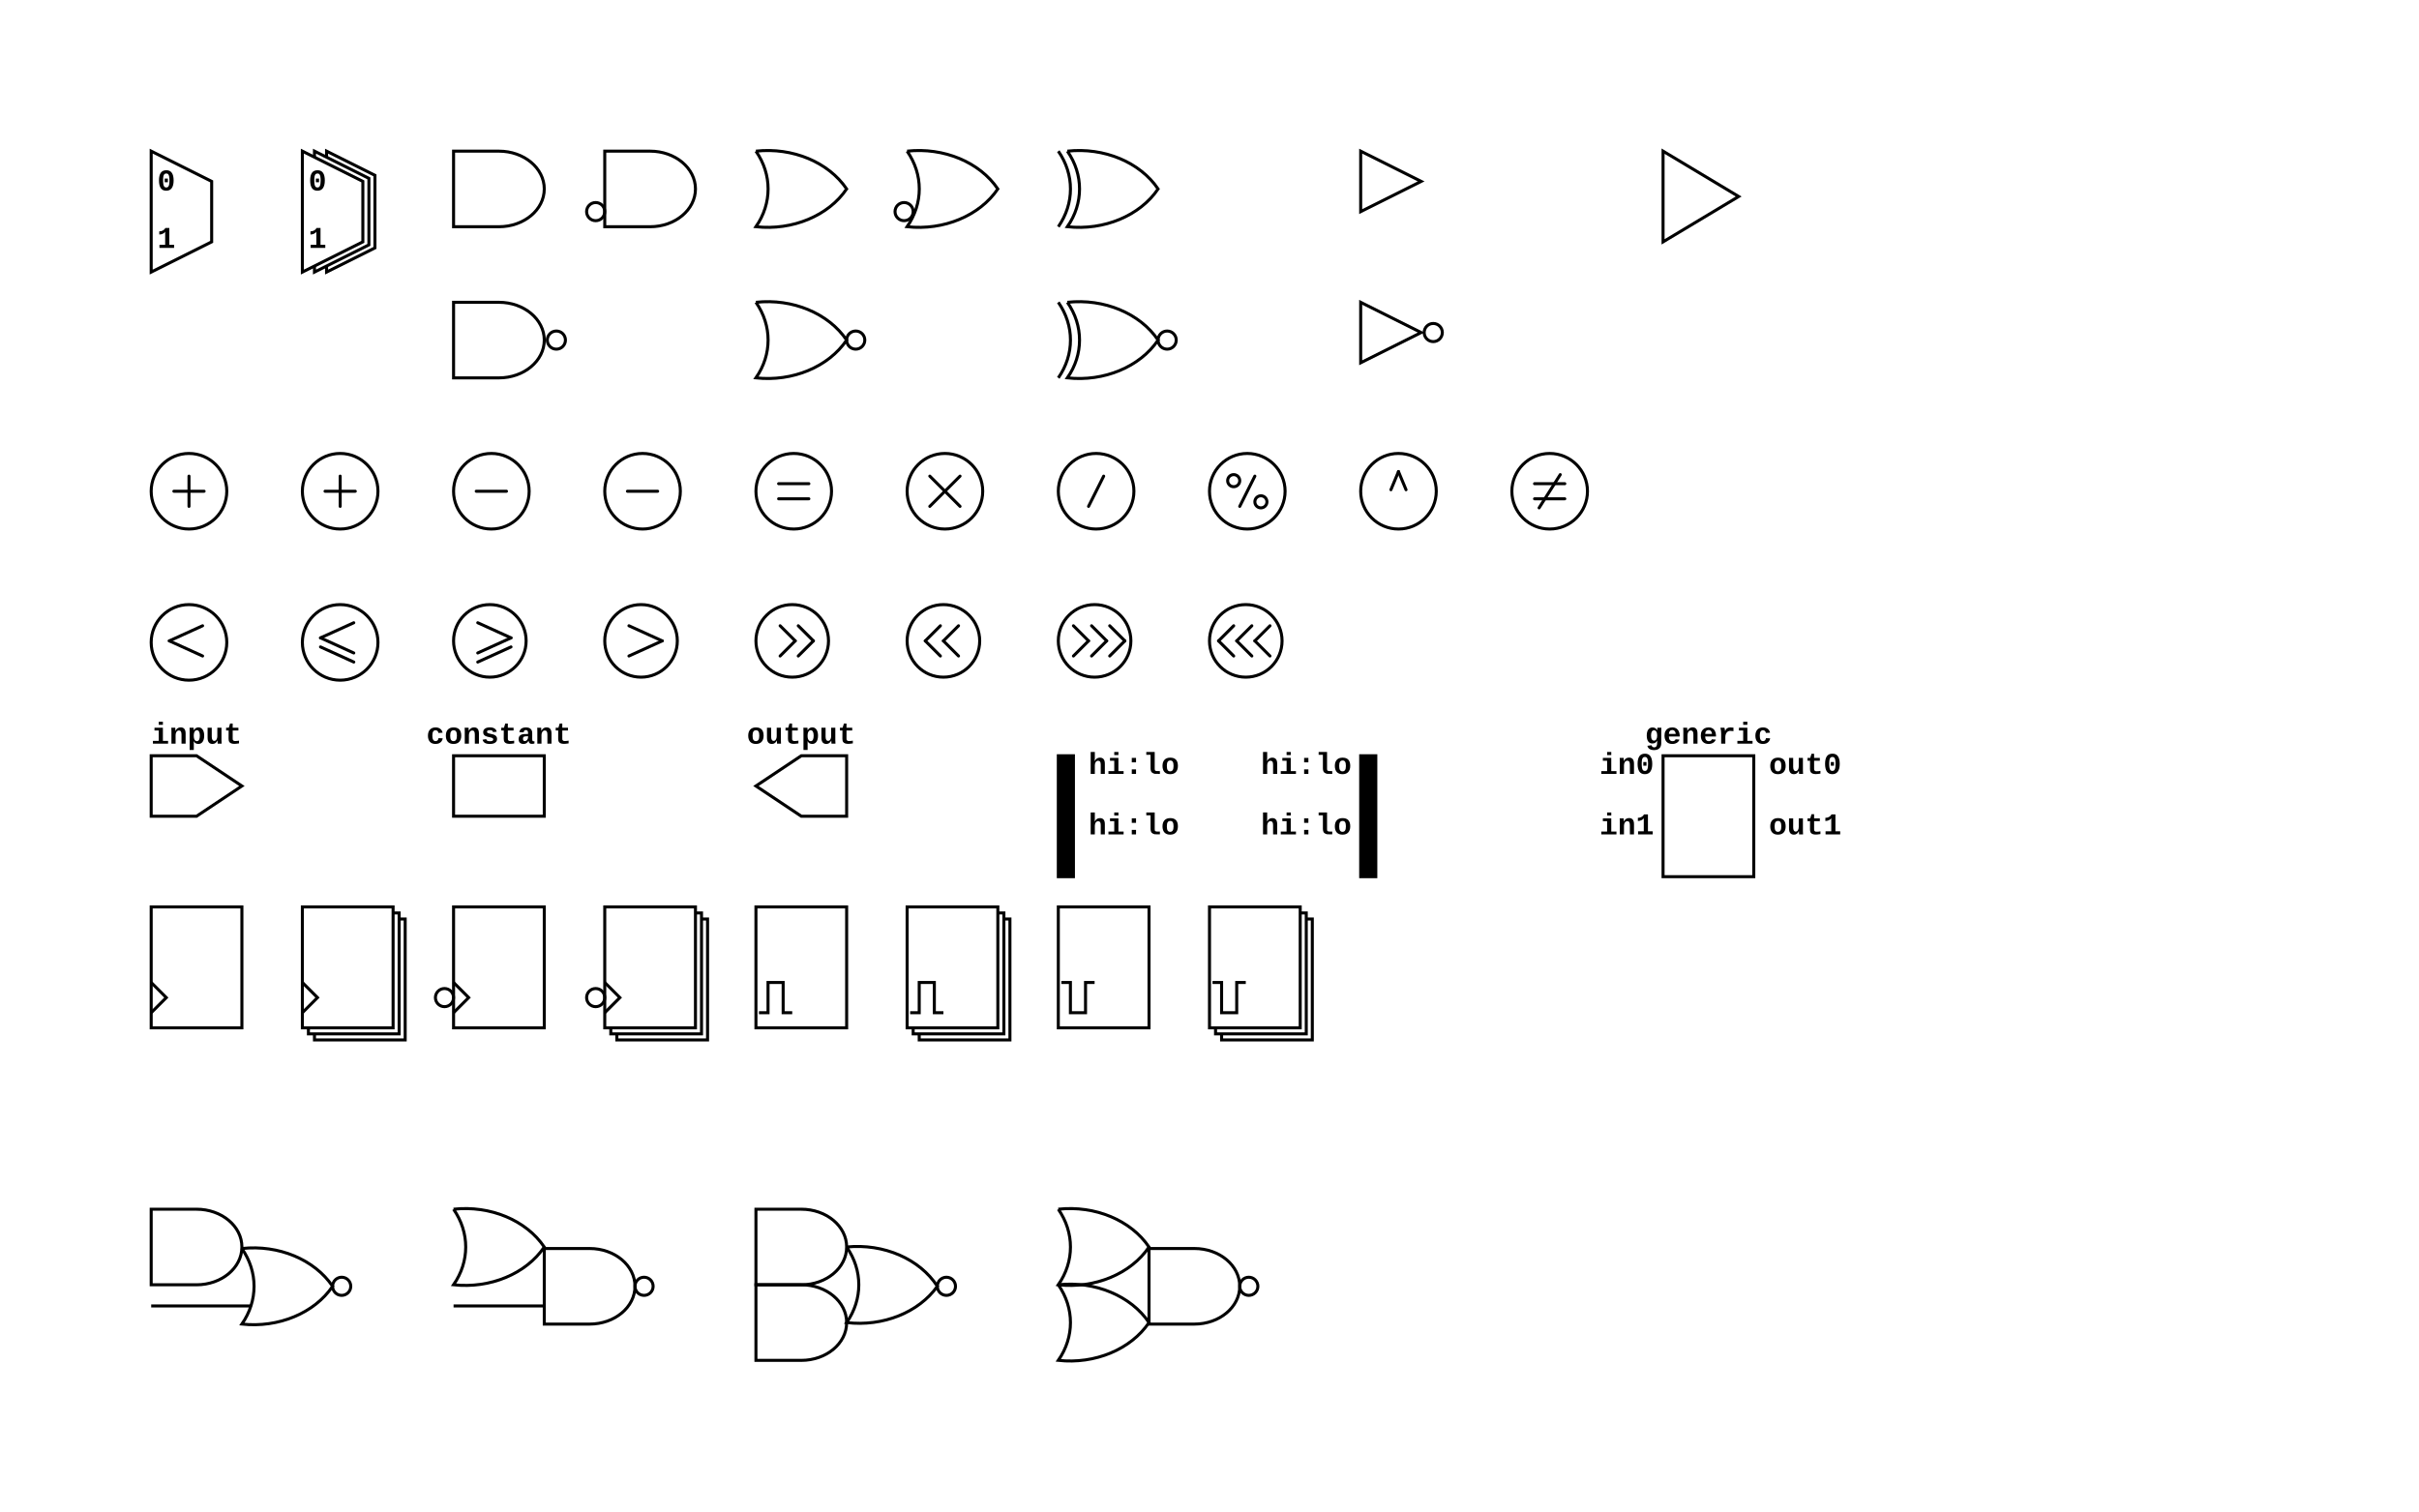
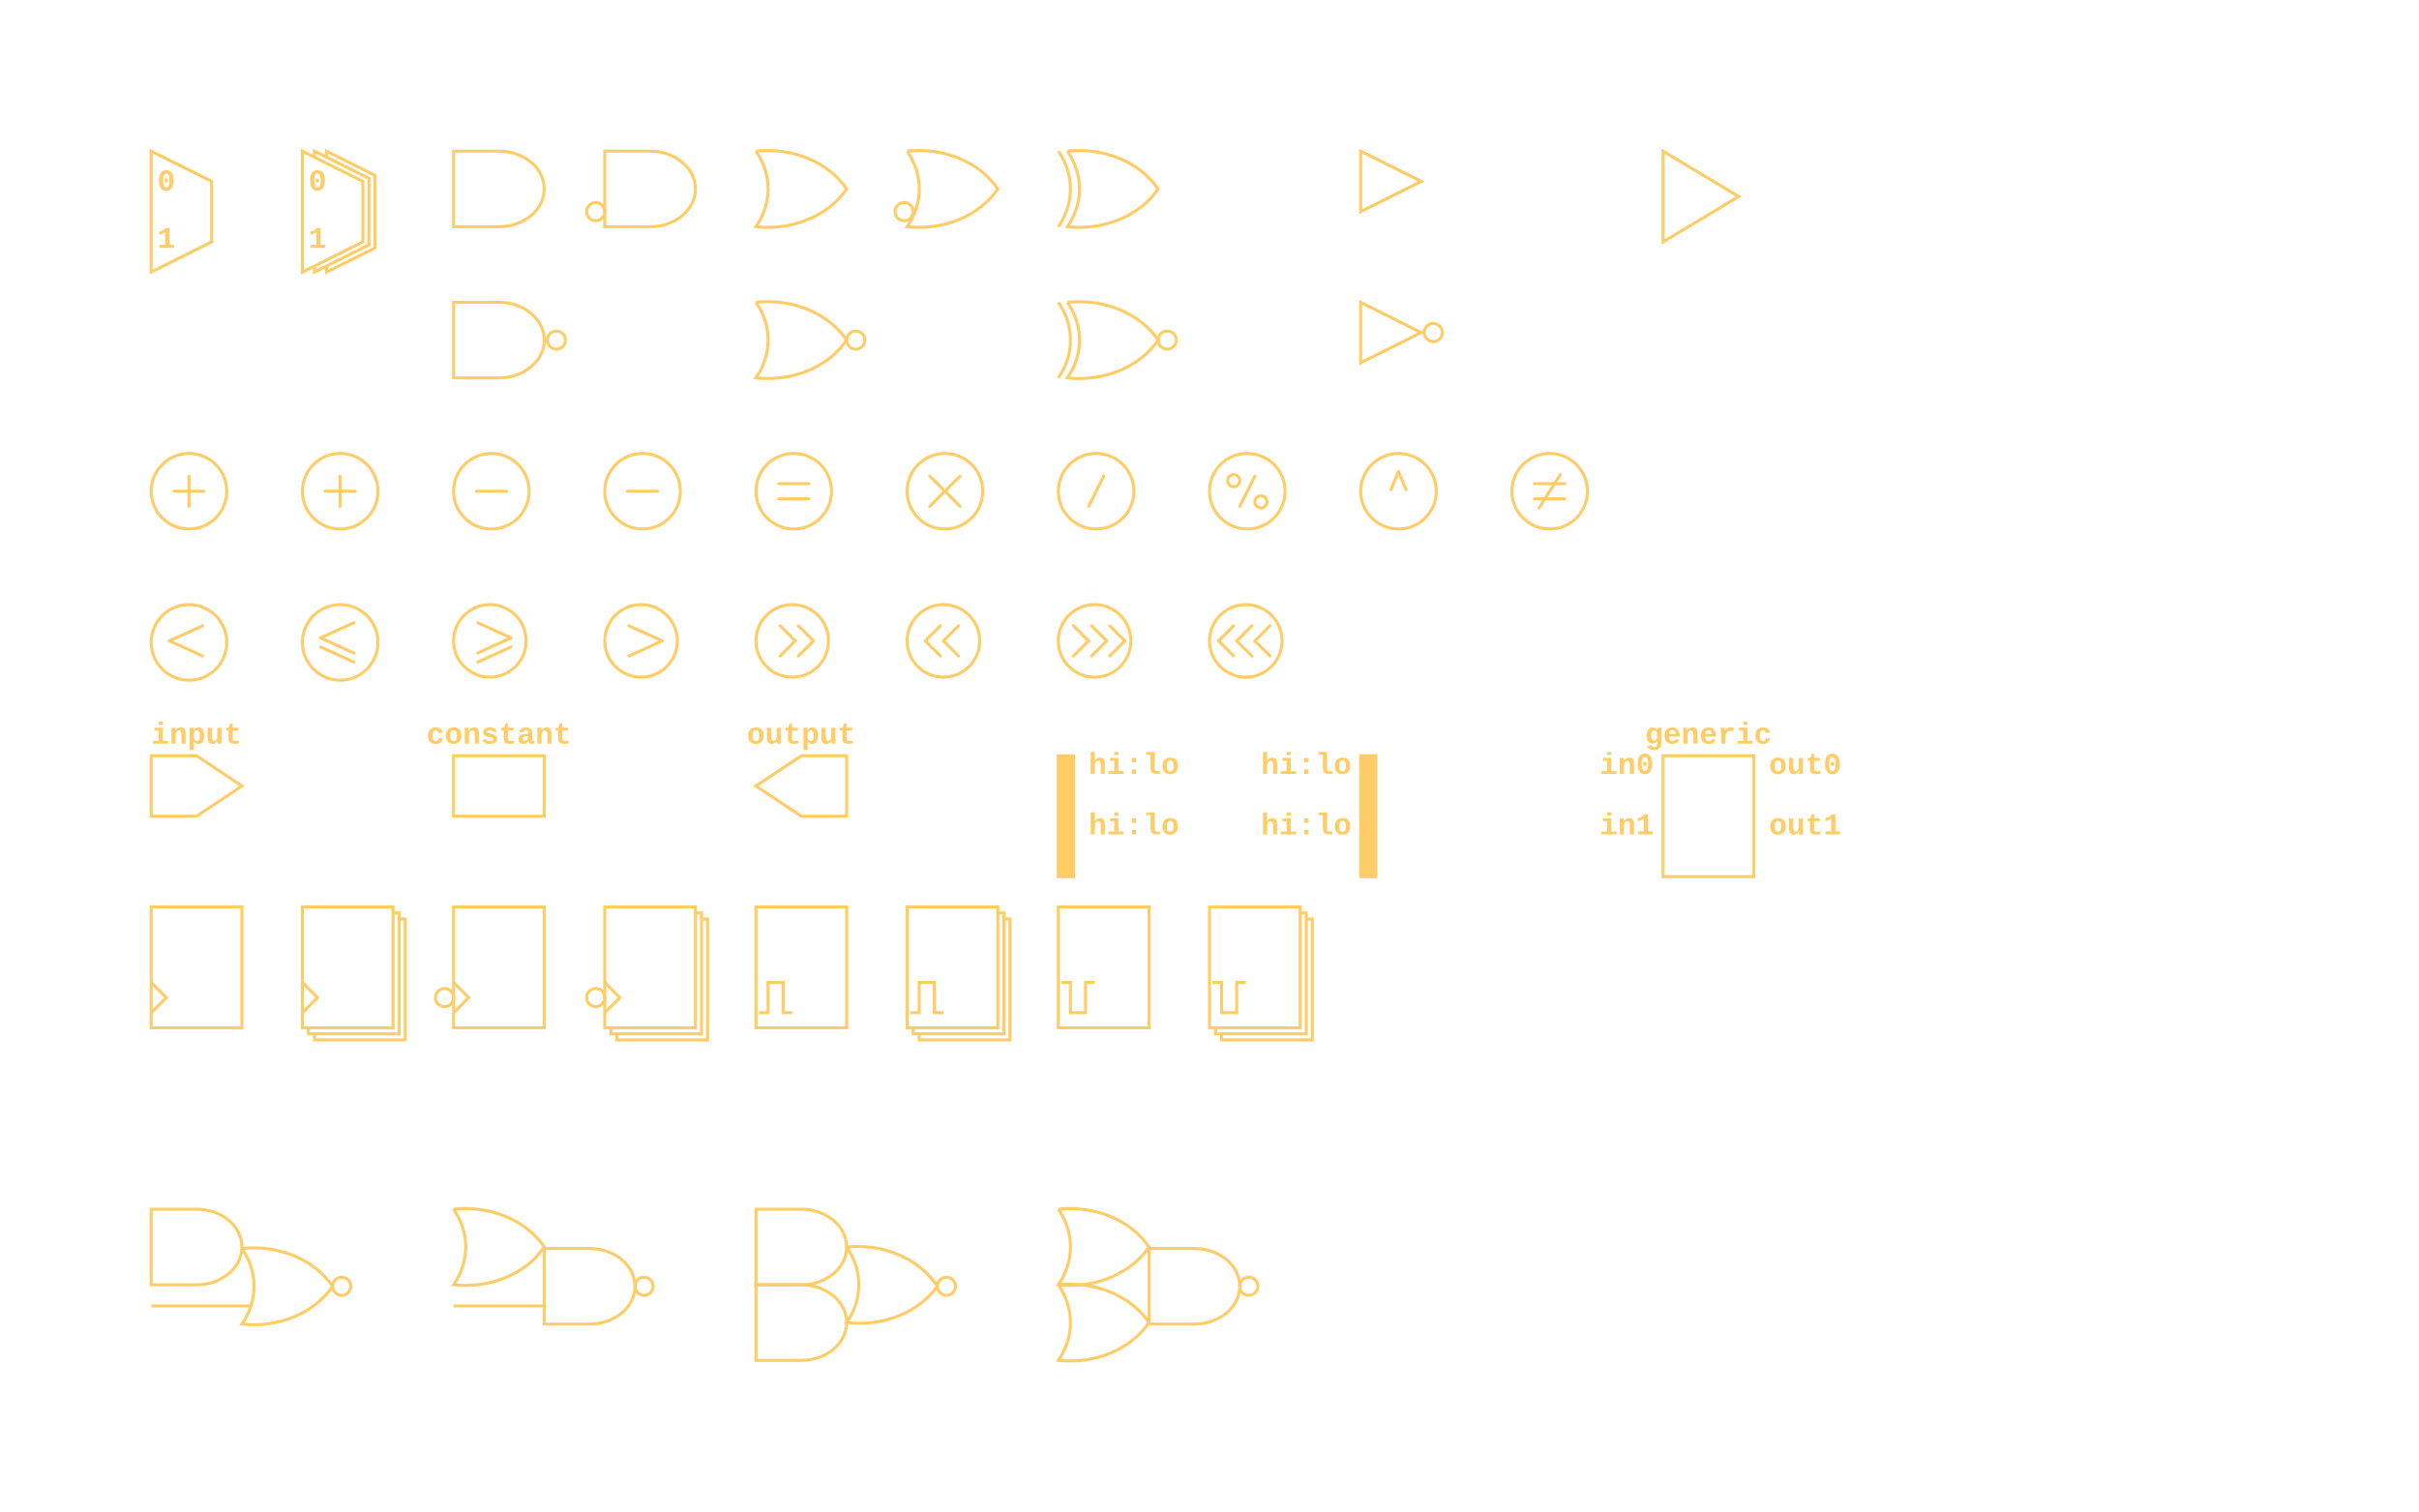
<svg xmlns="http://www.w3.org/2000/svg" xmlns:ns1="https://github.com/nturley/netlistsvg" width="800" height="500">
  <ns1:properties>
    <ns1:layoutEngine org.eclipse.elk.layered.spacing.nodeNodeBetweenLayers="35" org.eclipse.elk.spacing.nodeNode="35" org.eclipse.elk.layered.layering.strategy="LONGEST_PATH" />
    <ns1:low_priority_alias val="$dff" />
  </ns1:properties>
  <style>
svg {
-   stroke:#000;
+   stroke:#FFCC66;
  fill:none;
}
text {
-   fill:#000;
+   fill:#FFCC66;
  stroke:none;
  font-size:10px;
  font-weight: bold;
-   font-family: "Courier New", monospace;
+   font-family: "JetBrains Mono", "Courier New", monospace;
}
line {
    stroke-linecap: round;
}
.nodelabel {
  text-anchor: middle;
}
.inputPortLabel {
  text-anchor: end;
}
.splitjoinBody {
-   fill:#000;
+   fill:#FFCC66;
}
</style>
  <g ns1:type="mux" transform="translate(50, 50)" ns1:width="20" ns1:height="40">
    <ns1:alias val="$pmux" />
    <ns1:alias val="$mux" />
    <ns1:alias val="$_MUX_" />
    <path d="M0,0 L20,10 L20,30 L0,40 Z" class="$cell_id" />
    <text x="5" y="32" class="nodelabel $cell_id" ns1:attribute="">1</text>
    <text x="5" y="13" class="nodelabel $cell_id" ns1:attribute="">0</text>
    <g ns1:x="0" ns1:y="10" ns1:pid="A" />
    <g ns1:x="0" ns1:y="30" ns1:pid="B" />
    <g ns1:x="10" ns1:y="35" ns1:pid="S" />
    <g ns1:x="20" ns1:y="20" ns1:pid="Y" />
  </g>
  <g ns1:type="mux-bus" transform="translate(100, 50)" ns1:width="24" ns1:height="40">
    <ns1:alias val="$pmux-bus" />
    <ns1:alias val="$mux-bus" />
    <ns1:alias val="$_MUX_-bus" />
    <path d="M0,0 L20,10 L20,30 L0,40 Z" class="$cell_id" />
    <path d="M4,2 L4,0 L22,9 L22,31 L4,40 L4,38" class="$cell_id" />
    <path d="M8,2 L8,0 L24,8 L24,32 L8,40 L8,38" class="$cell_id" />
    <text x="5" y="32" class="nodelabel $cell_id" ns1:attribute="">1</text>
    <text x="5" y="13" class="nodelabel $cell_id" ns1:attribute="">0</text>
    <g ns1:x="-1" ns1:y="10" ns1:pid="A" />
    <g ns1:x="-1" ns1:y="30" ns1:pid="B" />
    <g ns1:x="12" ns1:y="38" ns1:pid="S" />
    <g ns1:x="24.5" ns1:y="20" ns1:pid="Y" />
  </g>
  <g ns1:type="and" transform="translate(150,50)" ns1:width="30" ns1:height="25">
    <ns1:alias val="$and" />
    <ns1:alias val="$logic_and" />
    <ns1:alias val="$_AND_" />
    <ns1:alias val="$reduce_and" />
    <path d="M0,0 L0,25 L15,25 A15 12.5 0 0 0 15,0 Z" class="$cell_id" />
    <g ns1:x="0" ns1:y="5" ns1:pid="A" />
    <g ns1:x="0" ns1:y="20" ns1:pid="B" />
    <g ns1:x="30" ns1:y="12.5" ns1:pid="Y" />
  </g>
  <g ns1:type="nand" transform="translate(150,100)" ns1:width="30" ns1:height="25">
    <ns1:alias val="$nand" />
    <ns1:alias val="$logic_nand" />
    <ns1:alias val="$_NAND_" />
    <ns1:alias val="$_ANDNOT_" />
    <path d="M0,0 L0,25 L15,25 A15 12.5 0 0 0 15,0 Z" class="$cell_id" />
    <circle cx="34" cy="12.5" r="3" class="$cell_id" />
    <g ns1:x="0" ns1:y="5" ns1:pid="A" />
    <g ns1:x="0" ns1:y="20" ns1:pid="B" />
    <g ns1:x="36" ns1:y="12.5" ns1:pid="Y" />
  </g>
  <g ns1:type="andnot" transform="translate(200,50)" ns1:width="30" ns1:height="25">
    <ns1:alias val="$_ANDNOT_" />
    <path d="M0,0 L0,25 L15,25 A15 12.5 0 0 0 15,0 Z" class="$cell_id" />
    <circle cx="-3" cy="20" r="3" />
    <g ns1:x="0" ns1:y="5" ns1:pid="A" />
    <g ns1:x="-6" ns1:y="20" ns1:pid="B" />
    <g ns1:x="30" ns1:y="12.5" ns1:pid="Y" />
  </g>
  <g ns1:type="or" transform="translate(250,50)" ns1:width="30" ns1:height="25">
    <ns1:alias val="$or" />
    <ns1:alias val="$logic_or" />
    <ns1:alias val="$_OR_" />
    <ns1:alias val="$reduce_or" />
    <ns1:alias val="$reduce_bool" />
    <path d="M0,0 A30 25 0 0 1 0,25 A30 25 0 0 0 30,12.5 A30 25 0 0 0 0,0" class="$cell_id" />
    <g ns1:x="2" ns1:y="5" ns1:pid="A" />
    <g ns1:x="2" ns1:y="20" ns1:pid="B" />
    <g ns1:x="30" ns1:y="12.5" ns1:pid="Y" />
  </g>
  <g ns1:type="reduce_nor" transform="translate(250, 100)" ns1:width="33" ns1:height="25">
    <ns1:alias val="$nor" />
    <ns1:alias val="$reduce_nor" />
    <ns1:alias val="$_NOR_" />
    <ns1:alias val="$_ORNOT_" />
    <path d="M0,0 A30 25 0 0 1 0,25 A30 25 0 0 0 30,12.5 A30 25 0 0 0 0,0" class="$cell_id" />
    <circle cx="33" cy="12.5" r="3" class="$cell_id" />
    <g ns1:x="2" ns1:y="5" ns1:pid="A" />
    <g ns1:x="2" ns1:y="20" ns1:pid="B" />
    <g ns1:x="36" ns1:y="12.5" ns1:pid="Y" />
  </g>
  <g ns1:type="ornot" transform="translate(300,50)" ns1:width="30" ns1:height="25">
    <ns1:alias val="$_ORNOT_" />
    <path d="M0,0 A30 25 0 0 1 0,25 A30 25 0 0 0 30,12.5 A30 25 0 0 0 0,0" class="$cell_id" />
    <circle cx="-1" cy="20" r="3" />
    <g ns1:x="2" ns1:y="5" ns1:pid="A" />
    <g ns1:x="-4" ns1:y="20" ns1:pid="B" />
    <g ns1:x="30" ns1:y="12.5" ns1:pid="Y" />
  </g>
  <g ns1:type="reduce_xor" transform="translate(350, 50)" ns1:width="33" ns1:height="25">
    <ns1:alias val="$xor" />
    <ns1:alias val="$reduce_xor" />
    <ns1:alias val="$_XOR_" />
    <path d="M3,0 A30 25 0 0 1 3,25 A30 25 0 0 0 33,12.5 A30 25 0 0 0 3,0" class="$cell_id" />
    <path d="M0,0 A30 25 0 0 1 0,25" class="$cell_id" />
    <g ns1:x="2" ns1:y="5" ns1:pid="A" />
    <g ns1:x="2" ns1:y="20" ns1:pid="B" />
    <g ns1:x="33" ns1:y="12.5" ns1:pid="Y" />
  </g>
  <g ns1:type="reduce_nxor" transform="translate(350, 100)" ns1:width="33" ns1:height="25">
    <ns1:alias val="$xnor" />
    <ns1:alias val="$reduce_xnor" />
    <ns1:alias val="$_XNOR_" />
    <path d="M3,0 A30 25 0 0 1 3,25 A30 25 0 0 0 33,12.5 A30 25 0 0 0 3,0" class="$cell_id" />
    <path d="M0,0 A30 25 0 0 1 0,25" class="$cell_id" />
    <circle cx="36" cy="12.5" r="3" class="$cell_id" />
    <g ns1:x="2" ns1:y="5" ns1:pid="A" />
    <g ns1:x="2" ns1:y="20" ns1:pid="B" />
    <g ns1:x="38" ns1:y="12.5" ns1:pid="Y" />
  </g>
  <g ns1:type="tribuf" transform="translate(550, 50)" ns1:width="15" ns1:height="30">
    <ns1:alias val="$tribuf" />
    <ns1:alias val="$_TRIBUF_" />
    <ns1:alias val="tribuf-bus" />
    <ns1:alias val="$tribuf-bus" />
    <ns1:alias val="$_TRIBUF_-bus" />
    <path d="M0,0 L25,15 L0,30 Z" class="$cell_id" />
    <g ns1:x="0" ns1:y="15" ns1:pid="A" />
    <g ns1:x="11" ns1:y="6" ns1:pid="EN" />
    <g ns1:x="25" ns1:y="15" ns1:pid="Y" />
  </g>
  <g ns1:type="not" transform="translate(450,100)" ns1:width="30" ns1:height="20">
    <ns1:alias val="$_NOT_" />
    <ns1:alias val="$not" />
    <ns1:alias val="$logic_not" />
    <path d="M0,0 L0,20 L20,10 Z" class="$cell_id" />
    <circle cx="24" cy="10" r="3" class="$cell_id" />
    <g ns1:x="-1" ns1:y="10" ns1:pid="A" />
    <g ns1:x="27" ns1:y="10" ns1:pid="Y" />
  </g>
  <g ns1:type="buf" transform="translate(450,50)" ns1:width="30" ns1:height="20">
    <ns1:alias val="$_BUF_" />
    <path d="M0,0 L0,20 L20,10 Z" class="$cell_id" />
    <g ns1:x="0" ns1:y="10" ns1:pid="A" />
    <g ns1:x="20" ns1:y="10" ns1:pid="Y" />
  </g>
  <g ns1:type="add" transform="translate(50, 150)" ns1:width="25" ns1:height="25">
    <ns1:alias val="$add" />
    <circle r="12.5" cx="12.5" cy="12.5" class="$cell_id" />
    <line x1="7.5" x2="17.5" y1="12.5" y2="12.5" class="$cell_id" />
    <line x1="12.5" x2="12.5" y1="7.5" y2="17.5" class="$cell_id" />
    <g ns1:x="2" ns1:y="5" ns1:pid="A" />
    <g ns1:x="2" ns1:y="20" ns1:pid="B" />
    <g ns1:x="26" ns1:y="12.5" ns1:pid="Y" />
  </g>
  <g ns1:type="pos" transform="translate(100, 150)" ns1:width="25" ns1:height="25">
    <ns1:alias val="$pos" />
    <circle r="12.5" cx="12.5" cy="12.5" class="$cell_id" />
    <line x1="7.5" x2="17.5" y1="12.5" y2="12.5" class="$cell_id" />
    <line x1="12.5" x2="12.5" y1="7.5" y2="17.5" class="$cell_id" />
    <g ns1:x="-1" ns1:y="12.5" ns1:pid="A" />
    <g ns1:x="26" ns1:y="12.5" ns1:pid="Y" />
  </g>
  <g ns1:type="sub" transform="translate(150,150)" ns1:width="25" ns1:height="25">
    <ns1:alias val="$sub" />
    <circle r="12.5" cx="12.5" cy="12.5" class="$cell_id" />
    <line x1="7.5" x2="17.5" y1="12.5" y2="12.5" class="$cell_id" />
    <g ns1:x="2" ns1:y="5" ns1:pid="A" />
    <g ns1:x="2" ns1:y="20" ns1:pid="B" />
    <g ns1:x="25" ns1:y="12.5" ns1:pid="Y" />
  </g>
  <g ns1:type="neg" transform="translate(200,150)" ns1:width="25" ns1:height="25">
    <ns1:alias val="$neg" />
    <circle r="12.5" cx="12.5" cy="12.5" class="$cell_id" />
    <line x1="7.5" x2="17.5" y1="12.5" y2="12.5" class="$cell_id" />
    <g ns1:x="0" ns1:y="12.5" ns1:pid="A" />
    <g ns1:x="25" ns1:y="12.5" ns1:pid="Y" />
  </g>
  <g ns1:type="eq" transform="translate(250,150)" ns1:width="25" ns1:height="25">
    <ns1:alias val="$eq" />
    <ns1:alias val="$eqx" />
    <circle r="12.5" cx="12.5" cy="12.5" class="$cell_id" />
    <line x1="7.5" x2="17.5" y1="10" y2="10" class="$cell_id" />
    <line x1="7.5" x2="17.5" y1="15" y2="15" class="$cell_id" />
    <g ns1:x="2" ns1:y="5" ns1:pid="A" />
    <g ns1:x="2" ns1:y="20" ns1:pid="B" />
    <g ns1:x="25" ns1:y="12.5" ns1:pid="Y" />
  </g>
  <g ns1:type="mul" transform="translate(300, 150)" ns1:width="25" ns1:height="25">
    <ns1:alias val="$mul" />
    <circle r="12.5" cx="12.5" cy="12.5" class="$cell_id" />
    <line x1="7.5" x2="17.5" y1="7.5" y2="17.5" class="$cell_id" />
    <line x1="17.5" x2="7.5" y1="7.5" y2="17.5" class="$cell_id" />
    <g ns1:x="2" ns1:y="5" ns1:pid="A" />
    <g ns1:x="2" ns1:y="20" ns1:pid="B" />
    <g ns1:x="26" ns1:y="12.5" ns1:pid="Y" />
  </g>
  <g ns1:type="div" transform="translate(350, 150)" ns1:width="25" ns1:height="25">
    <ns1:alias val="$div" />
    <circle r="12.5" cx="12.5" cy="12.5" class="$cell_id" />
    <line x1="15" x2="10" y1="7.5" y2="17.5" class="$cell_id" />
    <g ns1:x="2" ns1:y="5" ns1:pid="A" />
    <g ns1:x="2" ns1:y="20" ns1:pid="B" />
    <g ns1:x="26" ns1:y="12.5" ns1:pid="Y" />
  </g>
  <g ns1:type="mod" transform="translate(400, 150)" ns1:width="25" ns1:height="25">
    <ns1:alias val="$mod" />
    <circle r="12.5" cx="12.5" cy="12.5" class="$cell_id" />
    <line x1="15" x2="10" y1="7.5" y2="17.5" class="$cell_id" />
    <circle r="2" cx="8" cy="9" class="$cell_id" />
    <circle r="2" cx="17" cy="16" class="$cell_id" />
    <g ns1:x="2" ns1:y="5" ns1:pid="A" />
    <g ns1:x="2" ns1:y="20" ns1:pid="B" />
    <g ns1:x="26" ns1:y="12.5" ns1:pid="Y" />
  </g>
  <g ns1:type="pow" transform="translate(450, 150)" ns1:width="25" ns1:height="25">
    <ns1:alias val="$pow" />
    <circle r="12.5" cx="12.5" cy="12.5" class="$cell_id" />
    <line x1="10" x2="12.5" y1="12" y2="6" class="$cell_id" />
    <line x1="15" x2="12.5" y1="12" y2="6" class="$cell_id" />
    <g ns1:x="2" ns1:y="5" ns1:pid="A" />
    <g ns1:x="2" ns1:y="20" ns1:pid="B" />
    <g ns1:x="26" ns1:y="12.5" ns1:pid="Y" />
  </g>
  <g ns1:type="ne" transform="translate(500,150)" ns1:width="25" ns1:height="25">
    <ns1:alias val="$ne" />
    <ns1:alias val="$nex" />
    <circle r="12.5" cx="12.5" cy="12.5" class="$cell_id" />
    <line x1="7.5" x2="17.5" y1="10" y2="10" class="$cell_id" />
    <line x1="7.5" x2="17.5" y1="15" y2="15" class="$cell_id" />
    <line x1="9" x2="16" y1="18" y2="7" class="$cell_id" />
    <g ns1:x="2" ns1:y="5" ns1:pid="A" />
    <g ns1:x="2" ns1:y="20" ns1:pid="B" />
    <g ns1:x="25" ns1:y="12.5" ns1:pid="Y" />
  </g>
  <g ns1:type="lt" transform="translate(50,200)" ns1:width="25" ns1:height="25">
    <ns1:alias val="$lt" />
    <circle r="12.5" cx="12.5" cy="12.5" class="$cell_id" />
    <line x1="6" x2="17" y1="12" y2="7" class="$cell_id" />
    <line x1="6" x2="17" y1="12" y2="17" class="$cell_id" />
    <g ns1:x="2" ns1:y="5" ns1:pid="A" />
    <g ns1:x="2" ns1:y="20" ns1:pid="B" />
    <g ns1:x="25" ns1:y="12.5" ns1:pid="Y" />
  </g>
  <g ns1:type="le" transform="translate(100,200)" ns1:width="25" ns1:height="25">
    <ns1:alias val="$le" />
    <circle r="12.5" cx="12.5" cy="12.5" class="$cell_id" />
    <line x1="6" x2="17" y1="11" y2="6" class="$cell_id" />
    <line x1="6" x2="17" y1="11" y2="16" class="$cell_id" />
    <line x1="6" x2="17" y1="14" y2="19" class="$cell_id" />
    <g ns1:x="2" ns1:y="5" ns1:pid="A" />
    <g ns1:x="2" ns1:y="20" ns1:pid="B" />
    <g ns1:x="25" ns1:y="12.5" ns1:pid="Y" />
  </g>
  <g ns1:type="ge" transform="translate(150,200)" ns1:width="25" ns1:height="25">
    <ns1:alias val="$ge" />
    <circle r="12" cx="12" cy="12" class="$cell_id" />
    <line x1="8" x2="19" y1="6" y2="11" class="$cell_id" />
    <line x1="8" x2="19" y1="16" y2="11" class="$cell_id" />
    <line x1="8" x2="19" y1="19" y2="14" class="$cell_id" />
    <g ns1:x="2" ns1:y="5" ns1:pid="A" />
    <g ns1:x="2" ns1:y="20" ns1:pid="B" />
    <g ns1:x="25" ns1:y="12.5" ns1:pid="Y" />
  </g>
  <g ns1:type="gt" transform="translate(200,200)" ns1:width="25" ns1:height="25">
    <ns1:alias val="$gt" />
    <circle r="12" cx="12" cy="12" class="$cell_id" />
    <line x1="8" x2="19" y1="7" y2="12" class="$cell_id" />
    <line x1="8" x2="19" y1="17" y2="12" class="$cell_id" />
    <g ns1:x="2" ns1:y="5" ns1:pid="A" />
    <g ns1:x="2" ns1:y="20" ns1:pid="B" />
    <g ns1:x="25" ns1:y="12.5" ns1:pid="Y" />
  </g>
  <g ns1:type="shr" transform="translate(250,200)" ns1:width="25" ns1:height="25">
    <ns1:alias val="$shr" />
    <circle r="12" cx="12" cy="12" class="$cell_id" />
    <line x1="8" x2="13" y1="7" y2="12" class="$cell_id" />
    <line x1="8" x2="13" y1="17" y2="12" class="$cell_id" />
    <line x1="14" x2="19" y1="7" y2="12" class="$cell_id" />
    <line x1="14" x2="19" y1="17" y2="12" class="$cell_id" />
    <g ns1:x="2" ns1:y="5" ns1:pid="A" />
    <g ns1:x="2" ns1:y="20" ns1:pid="B" />
    <g ns1:x="25" ns1:y="12.5" ns1:pid="Y" />
  </g>
  <g ns1:type="shl" transform="translate(300,200)" ns1:width="25" ns1:height="25">
    <ns1:alias val="$shl" />
    <circle r="12" cx="12" cy="12" class="$cell_id" />
    <line x1="6" x2="11" y1="12" y2="7" class="$cell_id" />
    <line x1="6" x2="11" y1="12" y2="17" class="$cell_id" />
    <line x1="12" x2="17" y1="12" y2="7" class="$cell_id" />
    <line x1="12" x2="17" y1="12" y2="17" class="$cell_id" />
    <g ns1:x="2" ns1:y="5" ns1:pid="A" />
    <g ns1:x="2" ns1:y="20" ns1:pid="B" />
    <g ns1:x="25" ns1:y="12.5" ns1:pid="Y" />
  </g>
  <g ns1:type="sshr" transform="translate(350,200)" ns1:width="25" ns1:height="25">
    <ns1:alias val="$sshr" />
    <circle r="12" cx="12" cy="12" class="$cell_id" />
    <line x1="5" x2="10" y1="7" y2="12" class="$cell_id" />
    <line x1="5" x2="10" y1="17" y2="12" class="$cell_id" />
    <line x1="11" x2="16" y1="7" y2="12" class="$cell_id" />
    <line x1="11" x2="16" y1="17" y2="12" class="$cell_id" />
    <line x1="17" x2="22" y1="7" y2="12" class="$cell_id" />
    <line x1="17" x2="22" y1="17" y2="12" class="$cell_id" />
    <g ns1:x="2" ns1:y="5" ns1:pid="A" />
    <g ns1:x="2" ns1:y="20" ns1:pid="B" />
    <g ns1:x="25" ns1:y="12.5" ns1:pid="Y" />
  </g>
  <g ns1:type="sshl" transform="translate(400,200)" ns1:width="25" ns1:height="25">
    <ns1:alias val="$sshl" />
    <circle r="12" cx="12" cy="12" class="$cell_id" />
    <line x1="3" x2="8" y1="12" y2="7" class="$cell_id" />
    <line x1="3" x2="8" y1="12" y2="17" class="$cell_id" />
    <line x1="9" x2="14" y1="12" y2="7" class="$cell_id" />
    <line x1="9" x2="14" y1="12" y2="17" class="$cell_id" />
    <line x1="15" x2="20" y1="12" y2="7" class="$cell_id" />
    <line x1="15" x2="20" y1="12" y2="17" class="$cell_id" />
    <g ns1:x="2" ns1:y="5" ns1:pid="A" />
    <g ns1:x="2" ns1:y="20" ns1:pid="B" />
    <g ns1:x="25" ns1:y="12.5" ns1:pid="Y" />
  </g>
  <g ns1:type="inputExt" transform="translate(50,250)" ns1:width="30" ns1:height="20">
    <text x="15" y="-4" class="nodelabel $cell_id" ns1:attribute="ref">input</text>
    <ns1:alias val="$_inputExt_" />
    <path d="M0,0 L0,20 L15,20 L30,10 L15,0 Z" class="$cell_id" />
    <g ns1:x="30" ns1:y="10" ns1:pid="Y" />
  </g>
  <g ns1:type="constant" transform="translate(150,250)" ns1:width="30" ns1:height="20">
    <text x="15" y="-4" class="nodelabel $cell_id" ns1:attribute="ref">constant</text>
    <ns1:alias val="$_constant_" />
    <rect width="30" height="20" class="$cell_id" />
    <g ns1:x="31" ns1:y="10" ns1:pid="Y" />
  </g>
  <g ns1:type="outputExt" transform="translate(250,250)" ns1:width="30" ns1:height="20">
    <text x="15" y="-4" class="nodelabel $cell_id" ns1:attribute="ref">output</text>
    <ns1:alias val="$_outputExt_" />
    <path d="M30,0 L30,20 L15,20 L0,10 L15,0 Z" class="$cell_id" />
    <g ns1:x="0" ns1:y="10" ns1:pid="A" />
  </g>
  <g ns1:type="split" transform="translate(350,250)" ns1:width="5" ns1:height="40">
    <rect width="5" height="40" class="splitjoinBody" ns1:generic="body" />
    <ns1:alias val="$_split_" />
    <g ns1:x="0" ns1:y="20" ns1:pid="in" />
    <g transform="translate(5, 10)" ns1:x="4" ns1:y="10" ns1:pid="out0">
      <text x="5" y="-4">hi:lo</text>
    </g>
    <g transform="translate(5, 30)" ns1:x="4" ns1:y="30" ns1:pid="out1">
      <text x="5" y="-4">hi:lo</text>
    </g>
  </g>
  <g ns1:type="join" transform="translate(450,250)" ns1:width="4" ns1:height="40">
    <rect width="5" height="40" class="splitjoinBody" ns1:generic="body" />
    <ns1:alias val="$_join_" />
    <g ns1:x="5" ns1:y="20" ns1:pid="out" />
    <g transform="translate(0, 10)" ns1:x="0" ns1:y="10" ns1:pid="in0">
      <text x="-3" y="-4" class="inputPortLabel">hi:lo</text>
    </g>
    <g transform="translate(0, 30)" ns1:x="0" ns1:y="30" ns1:pid="in1">
      <text x="-3" y="-4" class="inputPortLabel">hi:lo</text>
    </g>
  </g>
  <g ns1:type="dff" transform="translate(50,300)" ns1:width="30" ns1:height="40">
    <ns1:alias val="$dff" />
    <ns1:alias val="$_DFF_" />
    <ns1:alias val="$_DFF_P_" />
    <ns1:alias val="$adff" />
    <ns1:alias val="$_DFF_" />
    <ns1:alias val="$_DFF_P_" />
    <ns1:alias val="$sdff" />
    <ns1:alias val="$_DFF_" />
    <ns1:alias val="$_DFF_P_" />
    <rect width="30" height="40" x="0" y="0" class="$cell_id" />
    <path d="M0,35 L5,30 L0,25" class="$cell_id" />
    <g ns1:x="31" ns1:y="10" ns1:pid="Q" />
    <g ns1:x="-1" ns1:y="30" ns1:pid="CLK" />
    <g ns1:x="-1" ns1:y="30" ns1:pid="C" />
    <g ns1:x="-1" ns1:y="10" ns1:pid="D" />
    <g ns1:x="15" ns1:y="40" ns1:pid="ARST" />
    <g ns1:x="15" ns1:y="40" ns1:pid="SRST" />
  </g>
  <g ns1:type="dff-bus" transform="translate(100,300)" ns1:width="34" ns1:height="44">
    <ns1:alias val="$dff-bus" />
    <ns1:alias val="$_DFF_-bus" />
    <ns1:alias val="$_DFF_P_-bus" />
    <ns1:alias val="adff-bus" />
    <ns1:alias val="$adff-bus" />
    <ns1:alias val="$_DFF_-bus" />
    <ns1:alias val="$_DFF_P_-bus" />
    <ns1:alias val="sdff-bus" />
    <ns1:alias val="$sdff-bus" />
    <ns1:alias val="$_DFF_-bus" />
    <ns1:alias val="$_DFF_P_-bus" />
    <rect width="30" height="40" x="0" y="0" class="$cell_id" />
    <path d="M0,35 L5,30 L0,25" class="$cell_id" />
    <path d="M30,2 L32,2 L32,42 L2,42 L2,40" class="$cell_id" />
    <path d="M32,4 L34,4 L34,44 L4,44 L4,42" class="$cell_id" />
    <g ns1:x="35" ns1:y="10" ns1:pid="Q" />
    <g ns1:x="-1" ns1:y="30" ns1:pid="CLK" />
    <g ns1:x="-1" ns1:y="30" ns1:pid="C" />
    <g ns1:x="-1" ns1:y="10" ns1:pid="D" />
    <g ns1:x="17" ns1:y="44" ns1:pid="ARST" />
    <g ns1:x="17" ns1:y="44" ns1:pid="SRST" />
  </g>
  <g ns1:type="dffn" transform="translate(150,300)" ns1:width="30" ns1:height="40">
    <ns1:alias val="$dffn" />
    <ns1:alias val="$_DFF_N_" />
    <rect width="30" height="40" x="0" y="0" class="$cell_id" />
    <path d="M0,35 L5,30 L0,25" class="$cell_id" />
    <circle cx="-3" cy="30" r="3" class="$cell_id" />
    <g ns1:x="30" ns1:y="10" ns1:pid="Q" />
    <g ns1:x="-6" ns1:y="30" ns1:pid="CLK" />
    <g ns1:x="-6" ns1:y="30" ns1:pid="C" />
    <g ns1:x="0" ns1:y="10" ns1:pid="D" />
  </g>
  <g ns1:type="dffn-bus" transform="translate(200,300)" ns1:width="30" ns1:height="40">
    <ns1:alias val="$dffn-bus" />
    <ns1:alias val="$_DFF_N_-bus" />
    <rect width="30" height="40" x="0" y="0" class="$cell_id" />
    <path d="M0,35 L5,30 L0,25" class="$cell_id" />
    <circle cx="-3" cy="30" r="3" class="$cell_id" />
    <path d="M30,2 L32,2 L32,42 L2,42 L2,40" class="$cell_id" />
    <path d="M32,4 L34,4 L34,44 L4,44 L4,42" class="$cell_id" />
    <g ns1:x="35" ns1:y="10" ns1:pid="Q" />
    <g ns1:x="-6" ns1:y="30" ns1:pid="CLK" />
    <g ns1:x="-6" ns1:y="30" ns1:pid="C" />
    <g ns1:x="0" ns1:y="10" ns1:pid="D" />
  </g>
  <g ns1:type="dlatch" transform="translate(250,300)" ns1:width="30" ns1:height="40">
    <ns1:alias val="$dlatch" />
    <ns1:alias val="$_DLATCH_" />
    <ns1:alias val="adlatch" />
    <ns1:alias val="$adlatch" />
    <rect width="30" height="40" x="0" y="0" class="$cell_id" />
    <path d="M 1,35 H 4 V 25 h 5 v 10 h 3" class="$cell_id" />
    <g ns1:x="30" ns1:y="10" ns1:pid="Q" />
    <g ns1:x="0" ns1:y="10" ns1:pid="D" />
    <g ns1:x="-1" ns1:y="30" ns1:pid="EN" />
    <g ns1:x="15" ns1:y="40" ns1:pid="ARST" />
  </g>
  <g ns1:type="dlatch-bus" transform="translate(300,300)" ns1:width="30" ns1:height="40">
    <ns1:alias val="$dlatch-bus" />
    <ns1:alias val="$_DLATCH_-bus" />
    <ns1:alias val="adlatch-bus" />
    <ns1:alias val="$adlatch-bus" />
    <rect width="30" height="40" x="0" y="0" class="$cell_id" />
    <path d="M 1,35 H 4 V 25 h 5 v 10 h 3" class="$cell_id" />
    <path d="M30,2 L32,2 L32,42 L2,42 L2,40" class="$cell_id" />
    <path d="M32,4 L34,4 L34,44 L4,44 L4,42" class="$cell_id" />
    <g ns1:x="35" ns1:y="10" ns1:pid="Q" />
    <g ns1:x="0" ns1:y="10" ns1:pid="D" />
    <g ns1:x="-1" ns1:y="30" ns1:pid="EN" />
    <g ns1:x="17" ns1:y="44" ns1:pid="ARST" />
  </g>
  <g ns1:type="dlatchn" transform="translate(350,300)" ns1:width="30" ns1:height="40">
    <ns1:alias val="$dlatchn" />
    <ns1:alias val="$_DLATCH_N_" />
    <rect width="30" height="40" x="0" y="0" class="$cell_id" />
    <path d="M 1,25 H 4 V 35 H 9 V 25 h 3" class="$cell_id" />
    <g ns1:x="30" ns1:y="10" ns1:pid="Q" />
    <g ns1:x="0" ns1:y="10" ns1:pid="D" />
    <g ns1:x="-1" ns1:y="30" ns1:pid="EN" />
  </g>
  <g ns1:type="dlatchn-bus" transform="translate(400,300)" ns1:width="30" ns1:height="40">
    <ns1:alias val="$dlatchn-bus" />
    <ns1:alias val="$_DLATCH_N_-bus" />
    <rect width="30" height="40" x="0" y="0" class="$cell_id" />
    <path d="M 1,25 H 4 V 35 H 9 V 25 h 3" class="$cell_id" />
    <path d="M30,2 L32,2 L32,42 L2,42 L2,40" class="$cell_id" />
    <path d="M32,4 L34,4 L34,44 L4,44 L4,42" class="$cell_id" />
    <g ns1:x="35" ns1:y="10" ns1:pid="Q" />
    <g ns1:x="0" ns1:y="10" ns1:pid="D" />
    <g ns1:x="-1" ns1:y="30" ns1:pid="EN" />
  </g>
  <g ns1:type="_AOI3_" transform="translate(50, 400)" ns1:width="66" ns1:height="40">
    <ns1:alias val="$_AOI3_" />
    <path d="M0,0 L0,25 L15,25 A15 12.5 0 0 0 15,0 Z" class="$cell_id" />
    <path d="M30,13 A30 25 0 0 1 30,38 A30 25 0 0 0 60,25.5 A30 25 0 0 0 30,13" class="$cell_id" />
    <circle cx="63" cy="25.5" r="3" class="$cell_id" />
    <path d="M0,32 L33,32" />
    <g ns1:x="0" ns1:y="5" ns1:pid="A" />
    <g ns1:x="0" ns1:y="20" ns1:pid="B" />
    <g ns1:x="0" ns1:y="32" ns1:pid="C" />
    <g ns1:x="66" ns1:y="25.5" ns1:pid="Y" />
  </g>
  <g ns1:type="_OAI3_" transform="translate(150, 400)" ns1:width="66" ns1:height="40">
    <ns1:alias val="$_OAI3_" />
    <path d="M30,13 L30,38 L45,38 A15 12.5 0 0 0 45,13 Z" class="$cell_id" />
    <path d="M0,0 A30 25 0 0 1 0,25 A30 25 0 0 0 30,12.5 A30 25 0 0 0 0,0" class="$cell_id" />
    <circle cx="63" cy="25.5" r="3" class="$cell_id" />
    <path d="M0,32 L30,32" />
    <g ns1:x="2" ns1:y="5" ns1:pid="A" />
    <g ns1:x="2" ns1:y="20" ns1:pid="B" />
    <g ns1:x="0" ns1:y="32" ns1:pid="C" />
    <g ns1:x="66" ns1:y="25.5" ns1:pid="Y" />
  </g>
  <g ns1:type="_AOI4_" transform="translate(250, 400)" ns1:width="66" ns1:height="40">
    <ns1:alias val="$_AOI4_" />
    <path d="M0,0 L0,25 L15,25 A15 12.5 0 0 0 15,0 Z" class="$cell_id" />
    <path d="M0,25 L0,50 L15,50 A15 12.5 0 0 0 15,25 Z" class="$cell_id" />
    <path d="M30,12.5 A30 25 0 0 1 30,37.5 A30 25 0 0 0 60,25.5 A30 25 0 0 0 30,12.5" class="$cell_id" />
    <circle cx="63" cy="25.5" r="3" class="$cell_id" />
    <g ns1:x="0" ns1:y="5" ns1:pid="A" />
    <g ns1:x="0" ns1:y="20" ns1:pid="B" />
    <g ns1:x="0" ns1:y="30" ns1:pid="C" />
    <g ns1:x="0" ns1:y="45" ns1:pid="D" />
    <g ns1:x="66" ns1:y="25.5" ns1:pid="Y" />
  </g>
  <g ns1:type="_OAI4_" transform="translate(350, 400)" ns1:width="66" ns1:height="40">
    <ns1:alias val="$_OAI4_" />
    <path d="M30,13 L30,38 L45,38 A15 12.5 0 0 0 45,13 Z" class="$cell_id" />
    <path d="M0,0 A30 25 0 0 1 0,25 A30 25 0 0 0 30,12.5 A30 25 0 0 0 0,0" class="$cell_id" />
    <path d="M0,25 A30 25 0 0 1 0,50 A30 25 0 0 0 30,37.5 A30 25 0 0 0 0,25" class="$cell_id" />
    <circle cx="63" cy="25.5" r="3" class="$cell_id" />
    <g ns1:x="2" ns1:y="5" ns1:pid="A" />
    <g ns1:x="2" ns1:y="20" ns1:pid="B" />
    <g ns1:x="2" ns1:y="30" ns1:pid="C" />
    <g ns1:x="2" ns1:y="45" ns1:pid="D" />
    <g ns1:x="66" ns1:y="25.5" ns1:pid="Y" />
  </g>
  <g ns1:type="generic" transform="translate(550,250)" ns1:width="30" ns1:height="40">
    <text x="15" y="-4" class="nodelabel $cell_id" ns1:attribute="ref">generic</text>
    <rect width="30" height="40" ns1:generic="body" class="$cell_id" />
    <g transform="translate(30, 10)" ns1:x="30" ns1:y="10" ns1:pid="out0">
-       <text x="5" y="-4" style="fill:#000; stroke:none" class="$cell_id">out0</text>
+       <text x="5" y="-4" style="fill:#FFCC66; stroke:none" class="$cell_id">out0</text>
    </g>
    <g transform="translate(30, 30)" ns1:x="30" ns1:y="30" ns1:pid="out1">
-       <text x="5" y="-4" style="fill:#000;stroke:none" class="$cell_id">out1</text>
+       <text x="5" y="-4" style="fill:#FFCC66;stroke:none" class="$cell_id">out1</text>
    </g>
    <g transform="translate(0, 10)" ns1:x="0" ns1:y="10" ns1:pid="in0">
      <text x="-3" y="-4" class="inputPortLabel $cell_id">in0</text>
    </g>
    <g transform="translate(0, 30)" ns1:x="0" ns1:y="30" ns1:pid="in1">
      <text x="-3" y="-4" class="inputPortLabel $cell_id">in1</text>
    </g>
  </g>
</svg>
